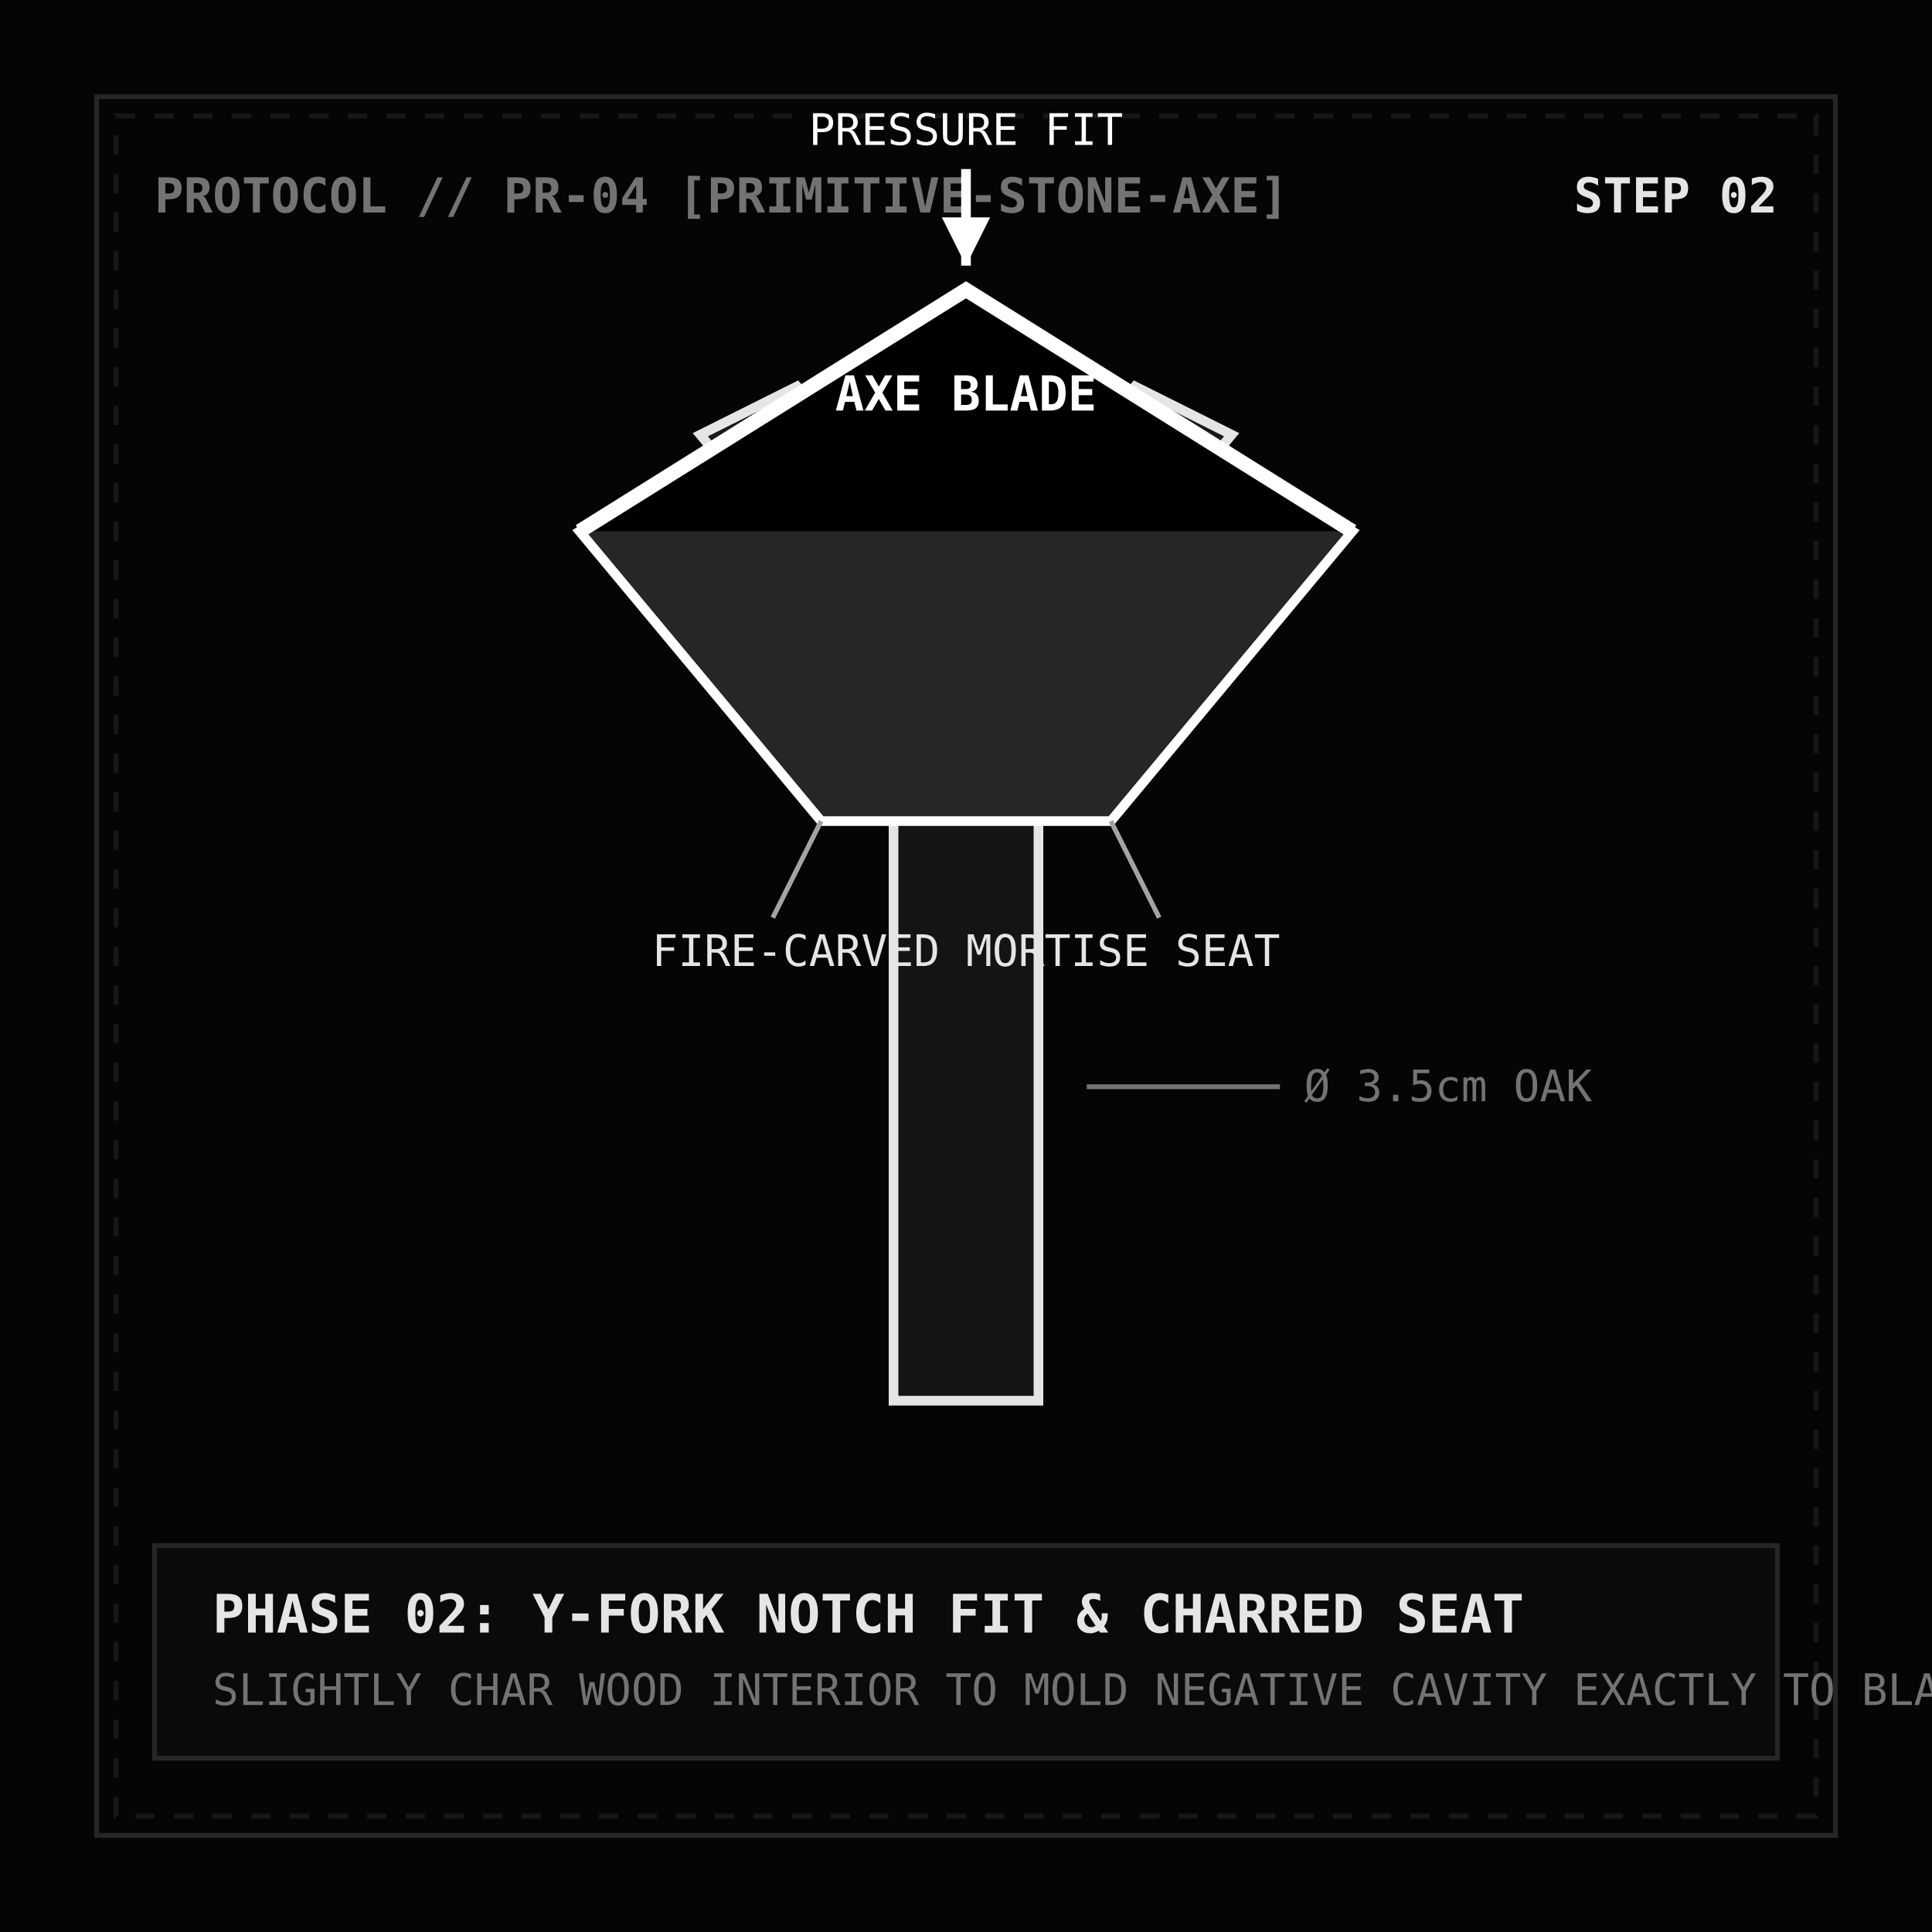
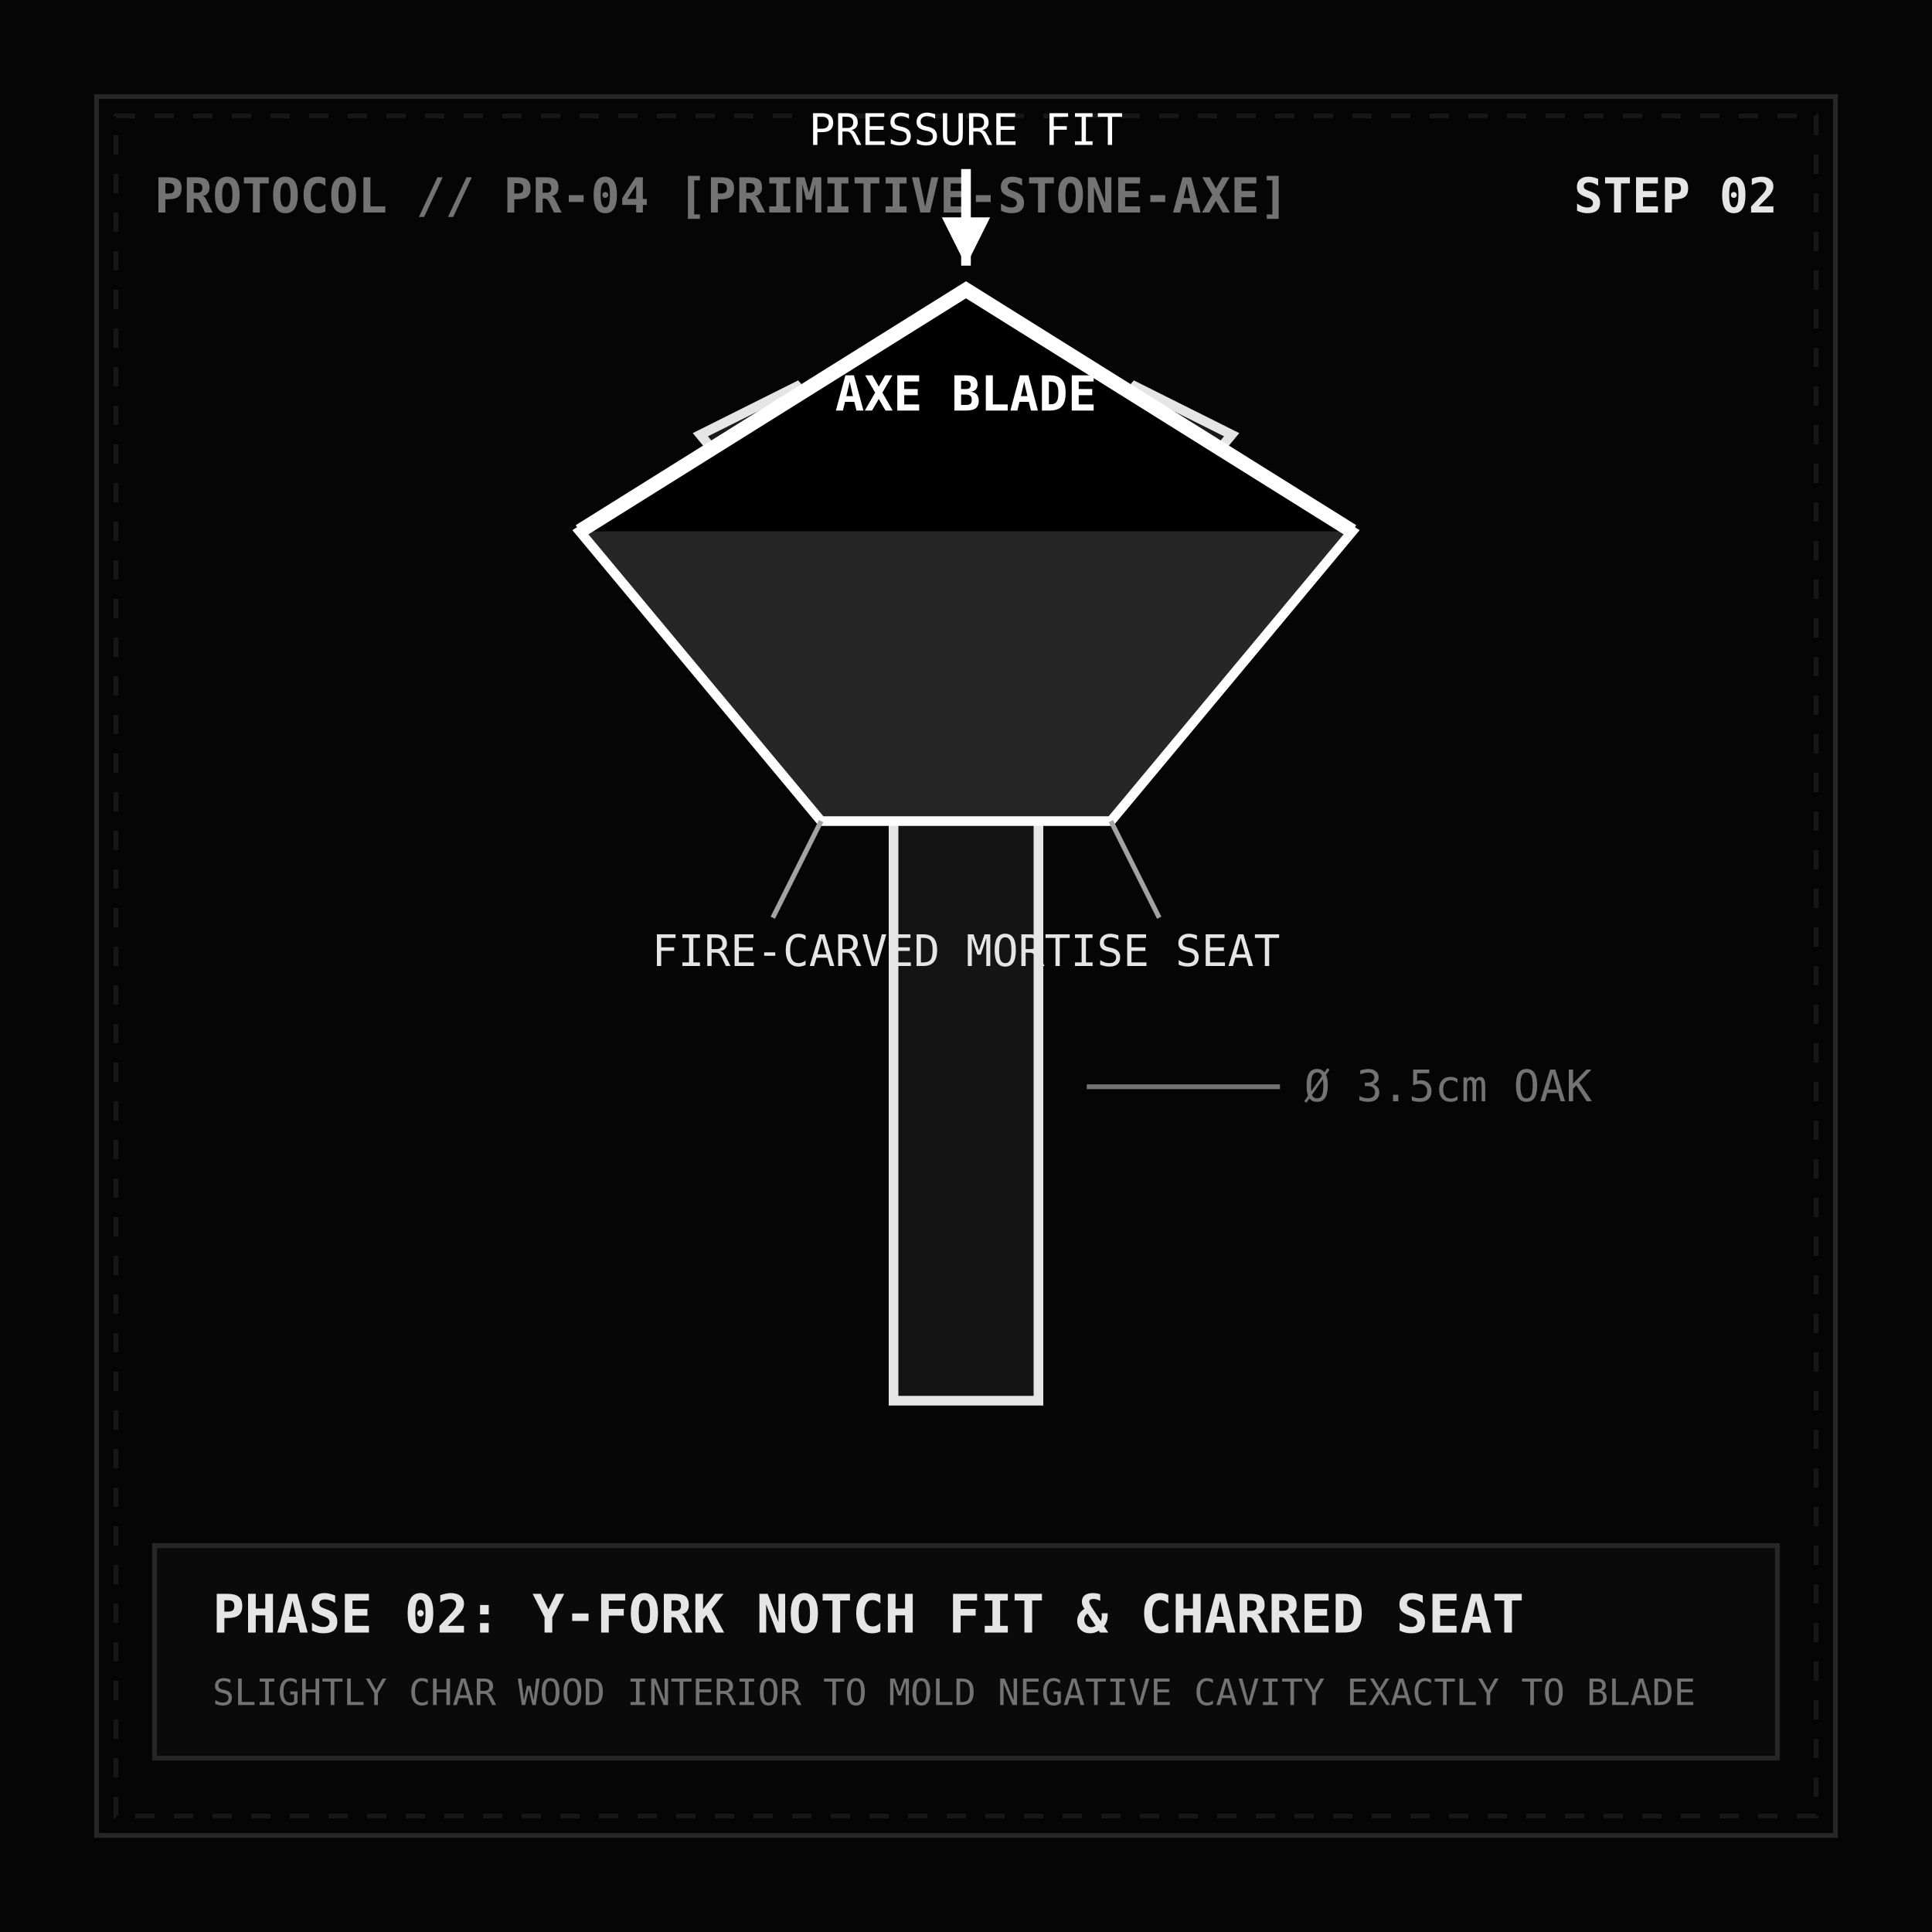
<svg xmlns="http://www.w3.org/2000/svg" viewBox="0 0 400 400" width="100%" height="100%">
  <rect width="400" height="400" fill="#050505" />
  <rect x="20" y="20" width="360" height="360" fill="none" stroke="#262626" stroke-width="1" />
  <rect x="24" y="24" width="352" height="352" fill="none" stroke="#171717" stroke-width="1" stroke-dasharray="4 4" />
  <text x="32" y="44" fill="#737373" font-family="monospace" font-size="10" font-weight="bold">PROTOCOL // PR-04 [PRIMITIVE-STONE-AXE]</text>
  <text x="368" y="44" fill="#E5E5E5" font-family="monospace" font-size="10" font-weight="bold" text-anchor="end">STEP 02</text>
  <rect x="185" y="160" width="30" height="130" fill="#141414" stroke="#E5E5E5" stroke-width="2" />
  <path d="M 185 160 Q 170 120 145 90 L 165 80 Q 195 115 200 140 Q 205 115 235 80 L 255 90 Q 230 120 215 160 Z" fill="#1A1A1A" stroke="#E5E5E5" stroke-width="2" />
  <polygon points="120,110 200,60 280,110 230,170 170,170" fill="#262626" stroke="#FFFFFF" stroke-width="2" />
  <path d="M 120 110 L 200 60 L 280 110" stroke="#FFFFFF" stroke-width="3" />
  <text x="200" y="85" fill="#FFFFFF" font-family="monospace" font-size="10" text-anchor="middle" font-weight="bold">AXE BLADE</text>
  <line x1="170" y1="170" x2="160" y2="190" stroke="#A3A3A3" stroke-width="1" />
  <line x1="230" y1="170" x2="240" y2="190" stroke="#A3A3A3" stroke-width="1" />
  <text x="200" y="200" fill="#E5E5E5" font-family="monospace" font-size="9" text-anchor="middle">FIRE-CARVED MORTISE SEAT</text>
  <line x1="225" y1="225" x2="265" y2="225" stroke="#737373" stroke-width="1" />
  <text x="270" y="228" fill="#737373" font-family="monospace" font-size="9">Ø 3.5cm OAK</text>
  <line x1="200" y1="35" x2="200" y2="55" stroke="#FFFFFF" stroke-width="2" />
  <polygon points="200,55 195,45 205,45" fill="#FFFFFF" />
  <text x="200" y="30" fill="#FFFFFF" font-family="monospace" font-size="9" text-anchor="middle">PRESSURE FIT</text>
  <rect x="32" y="320" width="336" height="44" fill="#0A0A0A" stroke="#262626" stroke-width="1" />
  <text x="44" y="338" fill="#E5E5E5" font-family="monospace" font-size="11" font-weight="bold">PHASE 02: Y-FORK NOTCH FIT &amp; CHARRED SEAT</text>
-   <text x="44" y="353" fill="#737373" font-family="monospace" font-size="9">SLIGHTLY CHAR WOOD INTERIOR TO MOLD NEGATIVE CAVITY EXACTLY TO BLADE</text>
+   <text x="44" y="353" fill="#737373" font-family="monospace" font-size="7.5">SLIGHTLY CHAR WOOD INTERIOR TO MOLD NEGATIVE CAVITY EXACTLY TO BLADE</text>
</svg>
